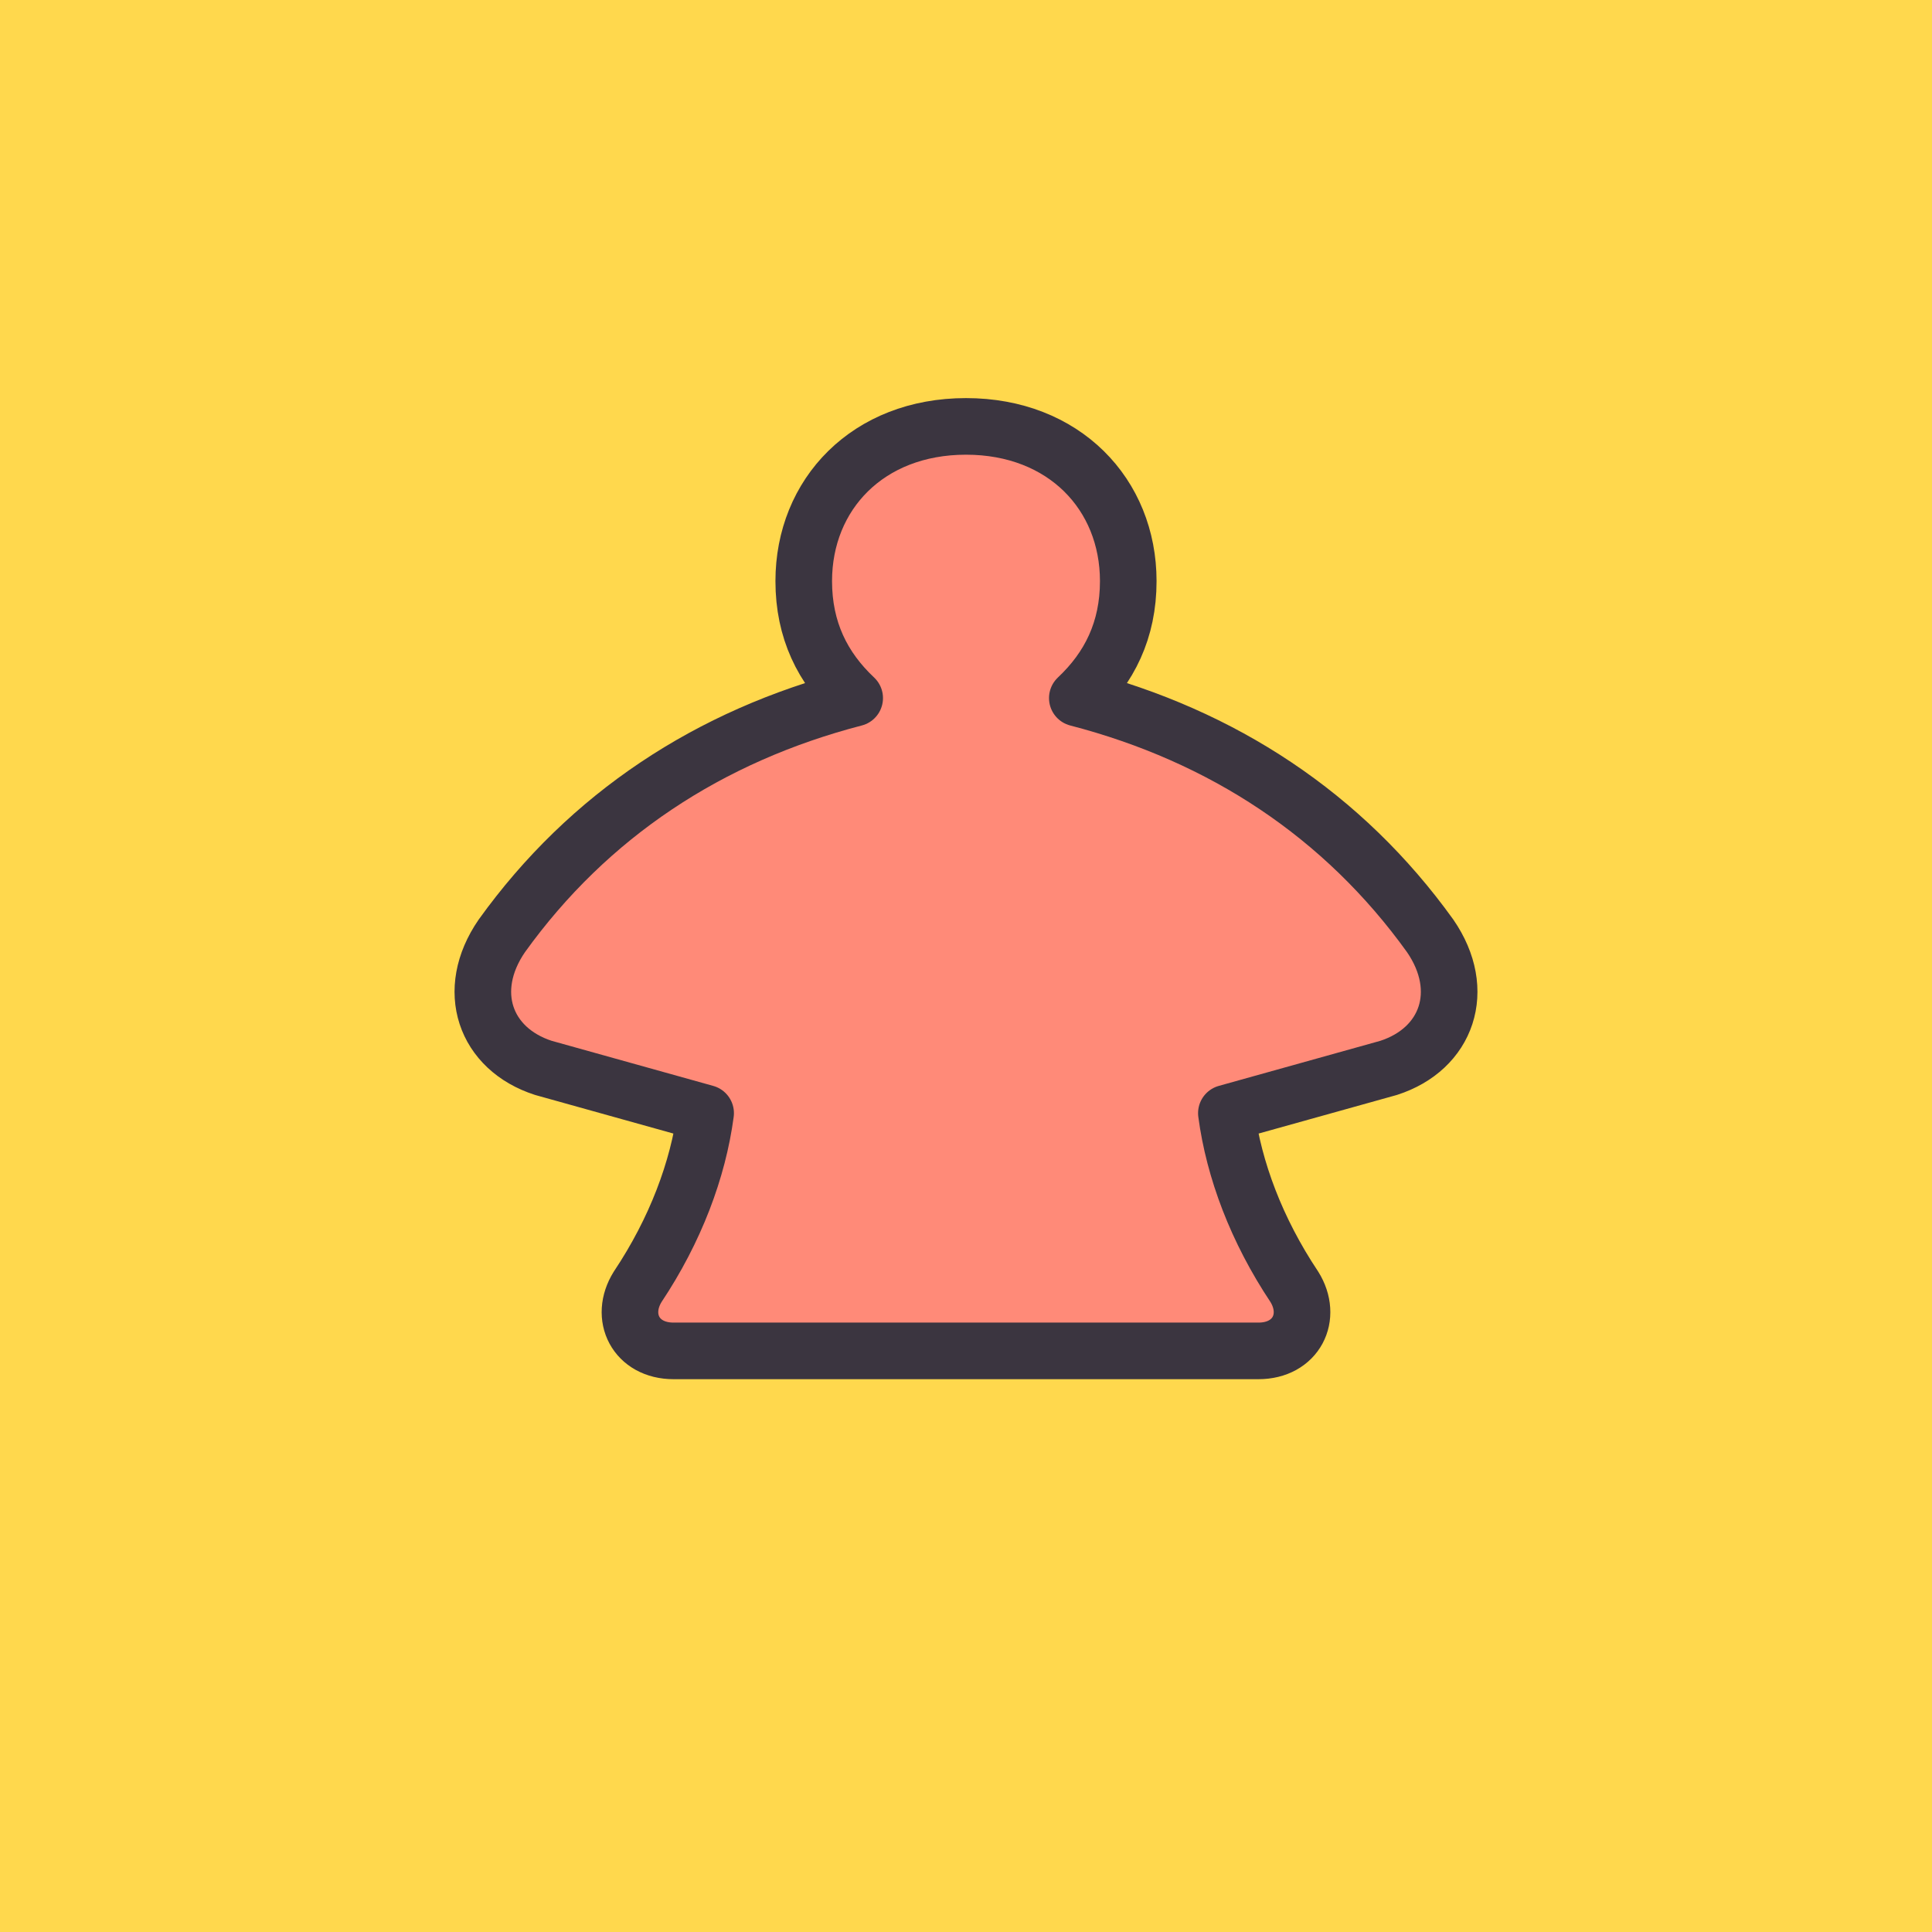
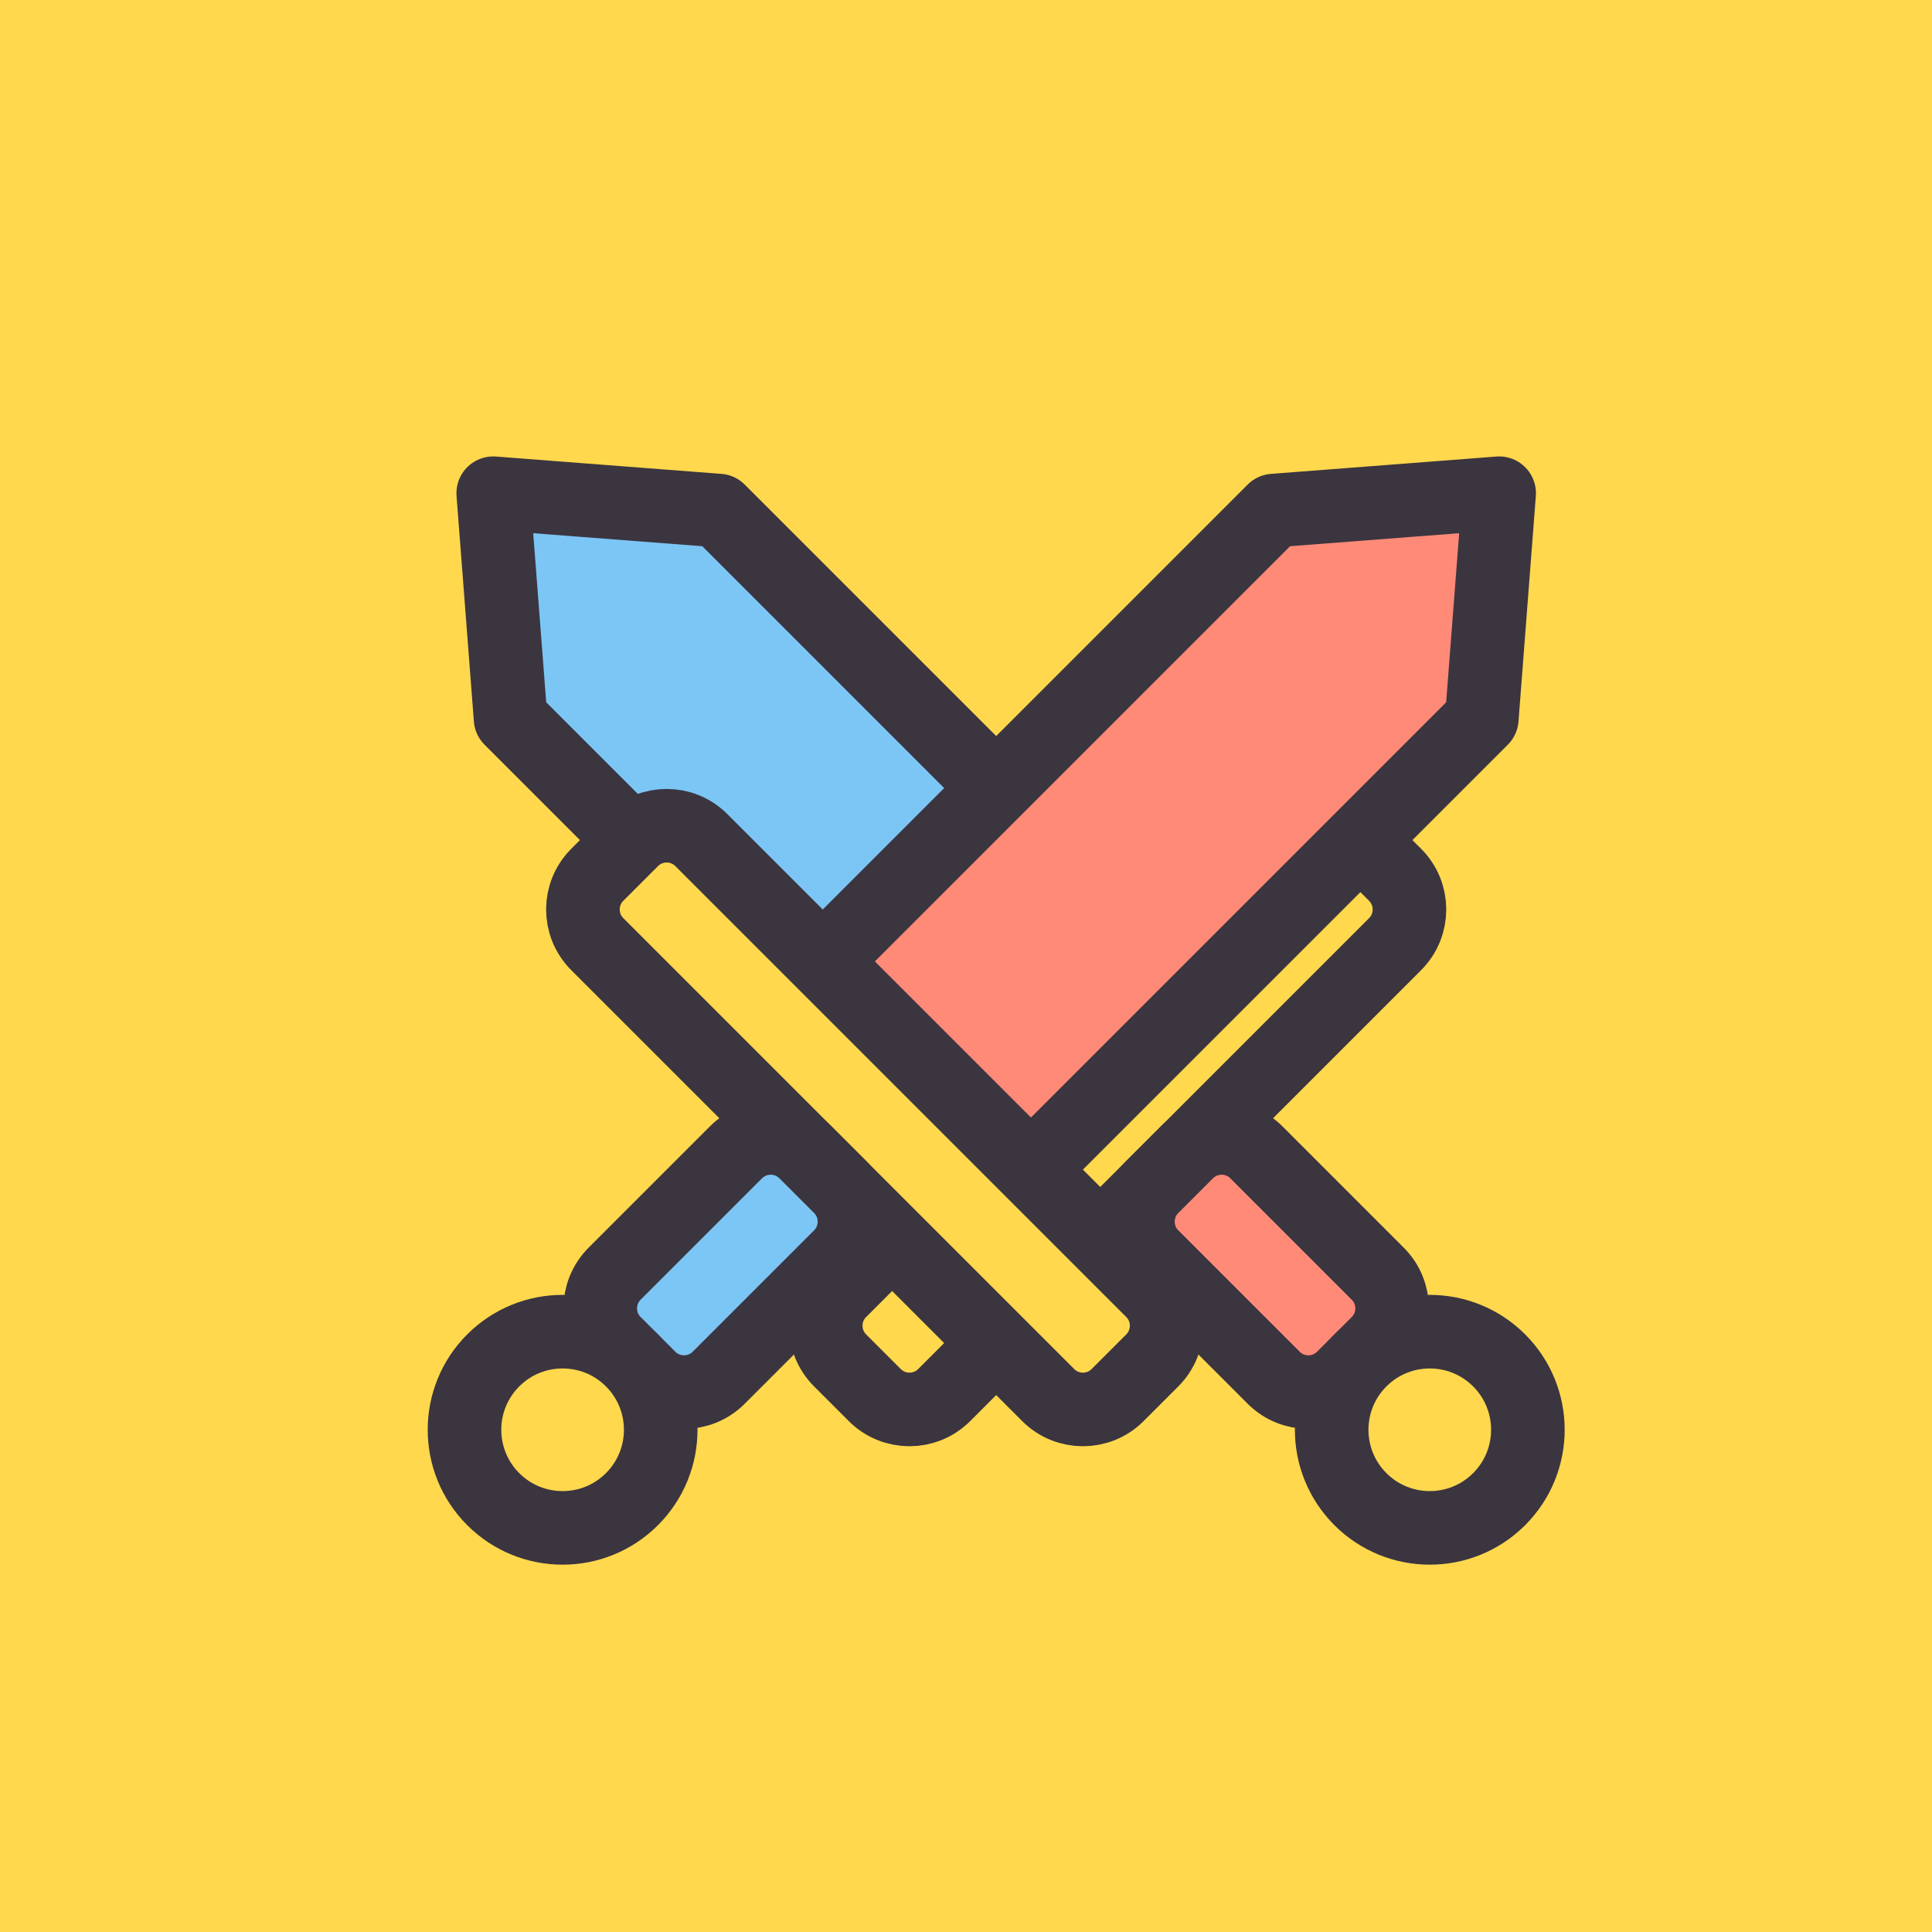
<svg xmlns="http://www.w3.org/2000/svg" width="512" height="512" viewBox="0 0 512 512">
  <rect width="512" height="512" fill="#FFD84D" />
-   <g transform="translate(96 88) scale(5)">
-     <path d="M32 5c5.2 0 8.6 3.6 8.6 8.2 0 2.6-1 4.6-2.7 6.2C45.6 21.4 52 25.6 56.6 32c2 2.9.9 6-2.2 7l-8.6 2.4c.4 3 1.6 6.2 3.6 9.2 1 1.6.1 3.4-1.9 3.4H16.5c-2 0-2.9-1.8-1.9-3.4 2-3 3.2-6.2 3.6-9.2L9.6 39c-3.1-1-4.2-4.1-2.2-7C12 25.6 18.4 21.4 26.1 19.4c-1.7-1.6-2.7-3.6-2.7-6.2C23.4 8.6 26.8 5 32 5z" fill="#FF8A78" stroke="#3B3540" stroke-width="3" stroke-linejoin="round" />
+   <g transform="translate(56 56) scale(6.5)">
+     <g stroke="#3B3540" stroke-width="3" stroke-linejoin="round" stroke-linecap="round">
+       <g transform="rotate(-45 32 32)">
+         <path d="M32 3 L38 10 V36 H26 V10 Z" fill="#7CC6F5" />
+         <rect x="17" y="36" width="30" height="6" rx="2" fill="#FFD84D" />
+         <rect x="29" y="42" width="6" height="11" rx="2" fill="#FF8A78" />
+         <circle cx="32" cy="57" r="4" fill="#FFD84D" />
+       </g>
+       <g transform="rotate(45 32 32)">
+         <path d="M32 3 L38 10 V36 H26 V10 Z" fill="#FF8A78" />
+         <rect x="17" y="36" width="30" height="6" rx="2" fill="#FFD84D" />
+         <rect x="29" y="42" width="6" height="11" rx="2" fill="#7CC6F5" />
+         <circle cx="32" cy="57" r="4" fill="#FFD84D" />
+       </g>
+     </g>
  </g>
</svg>
